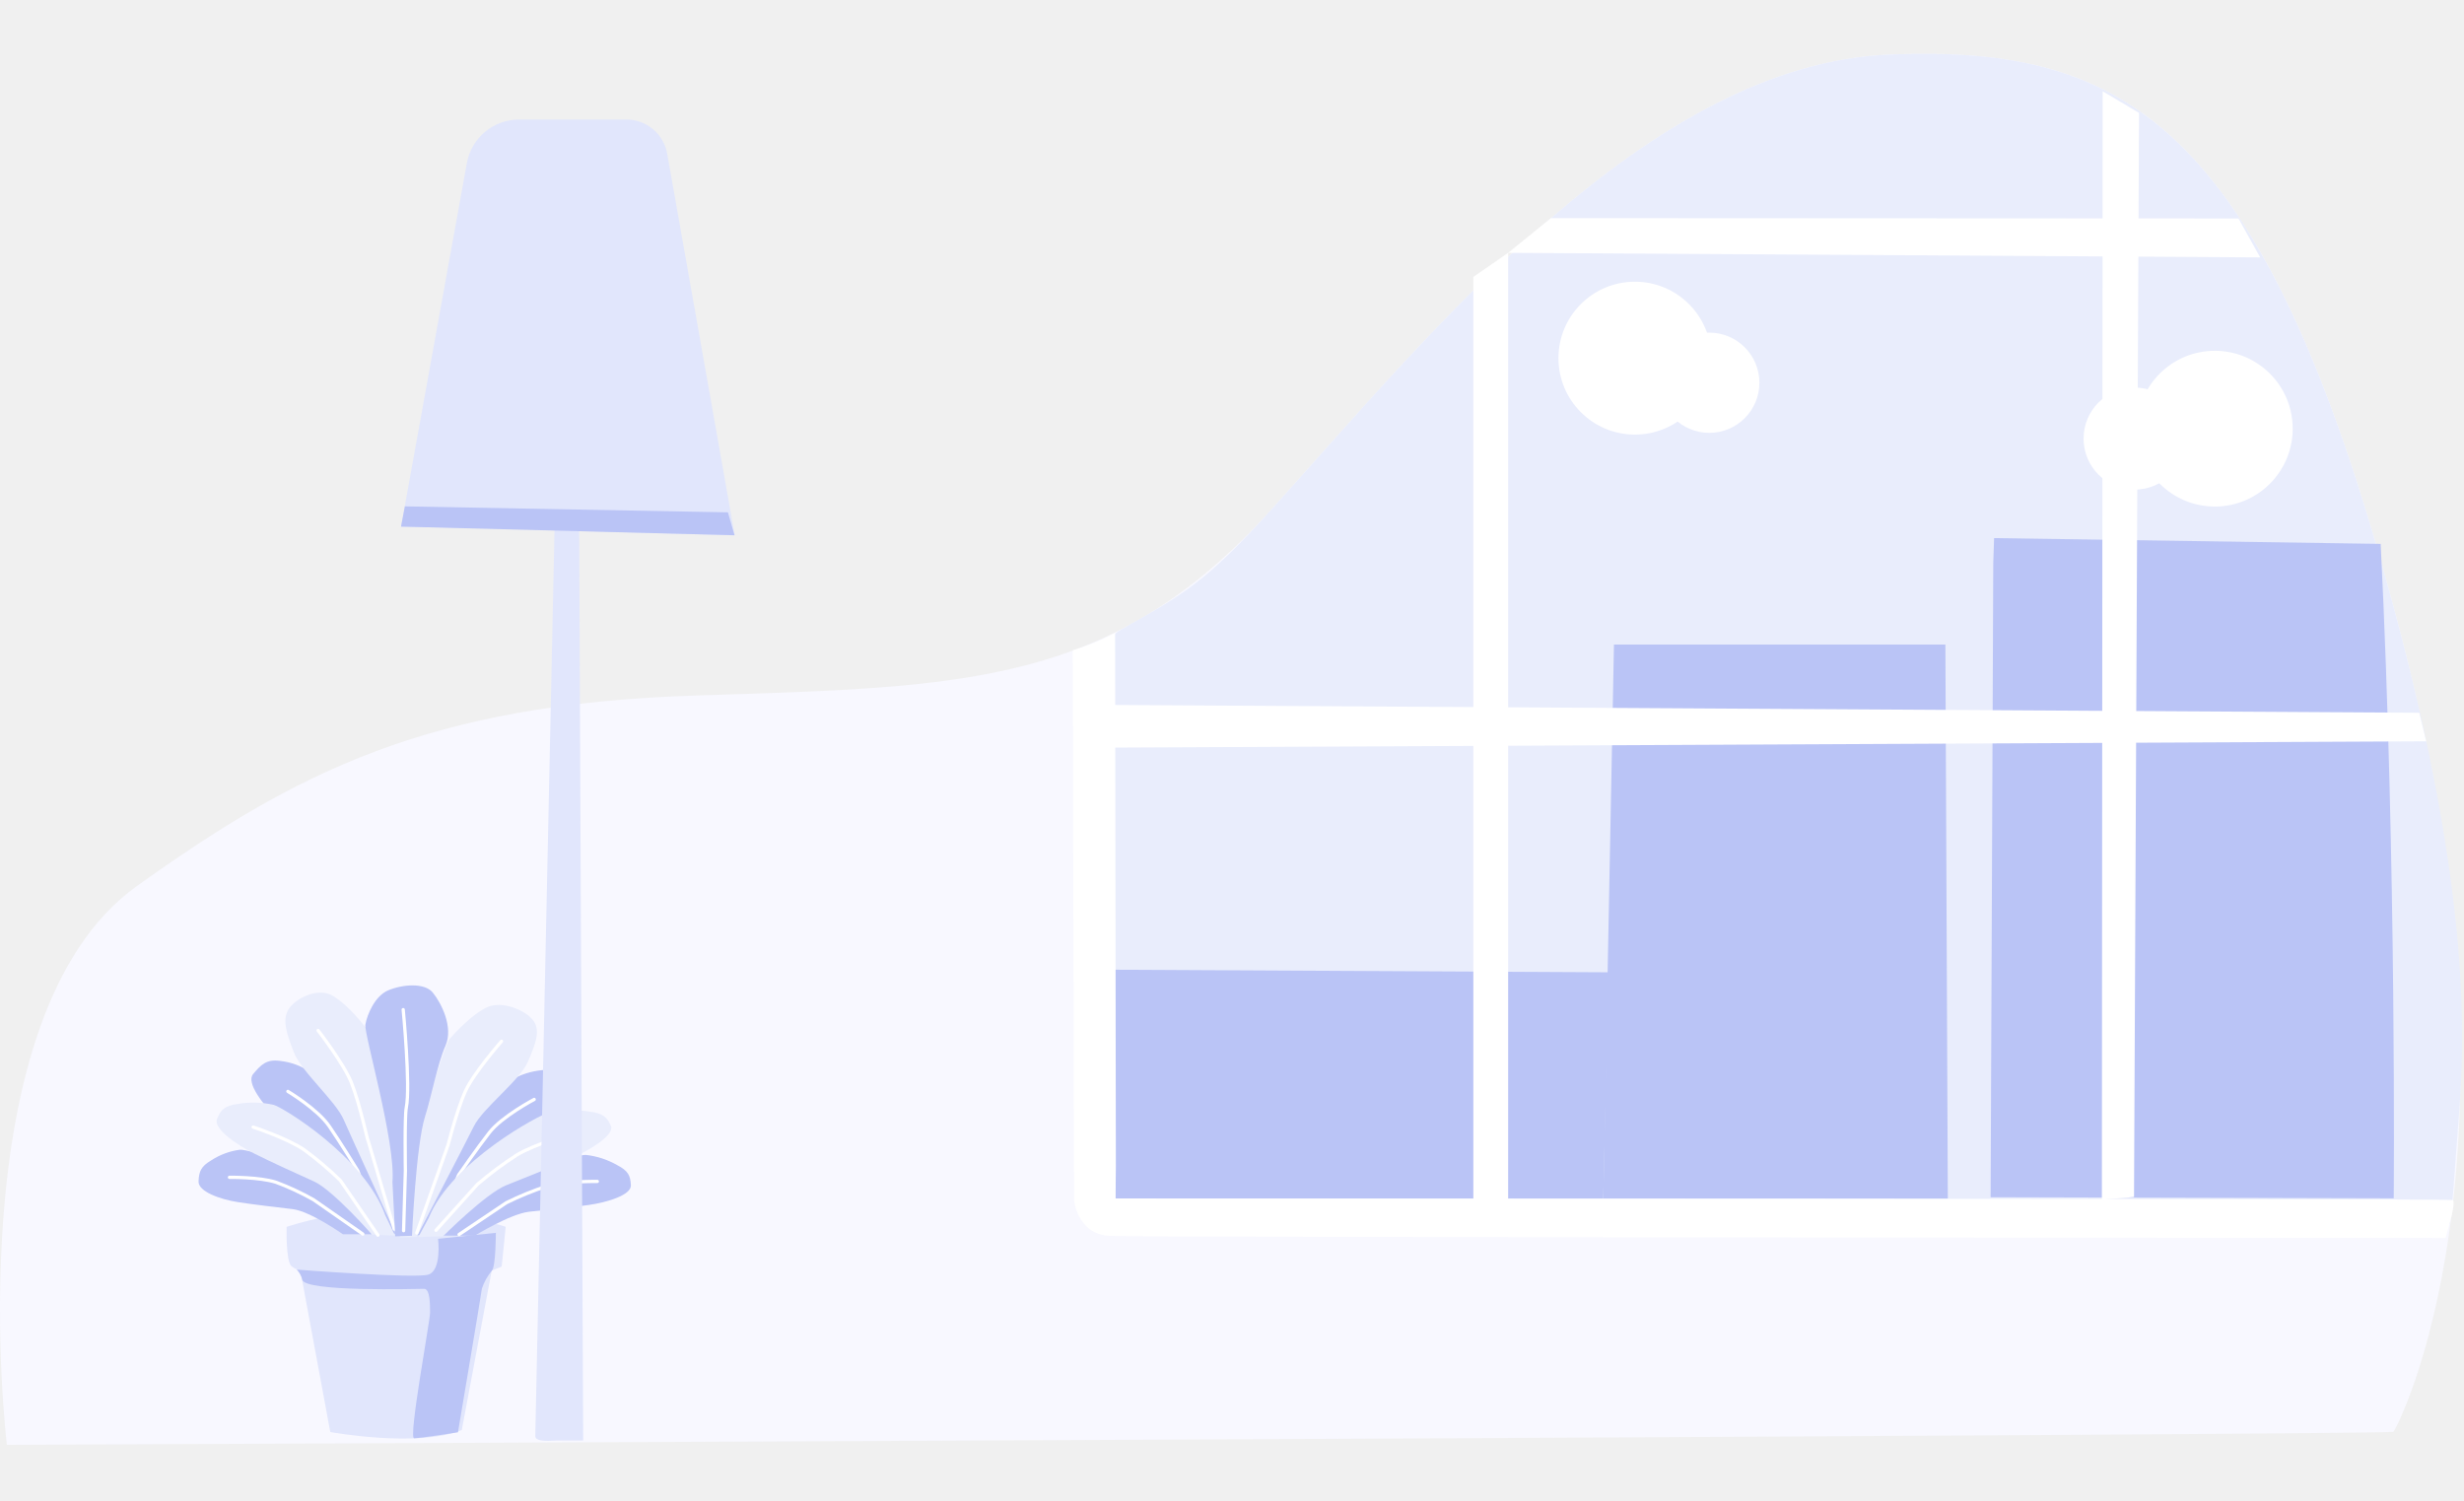
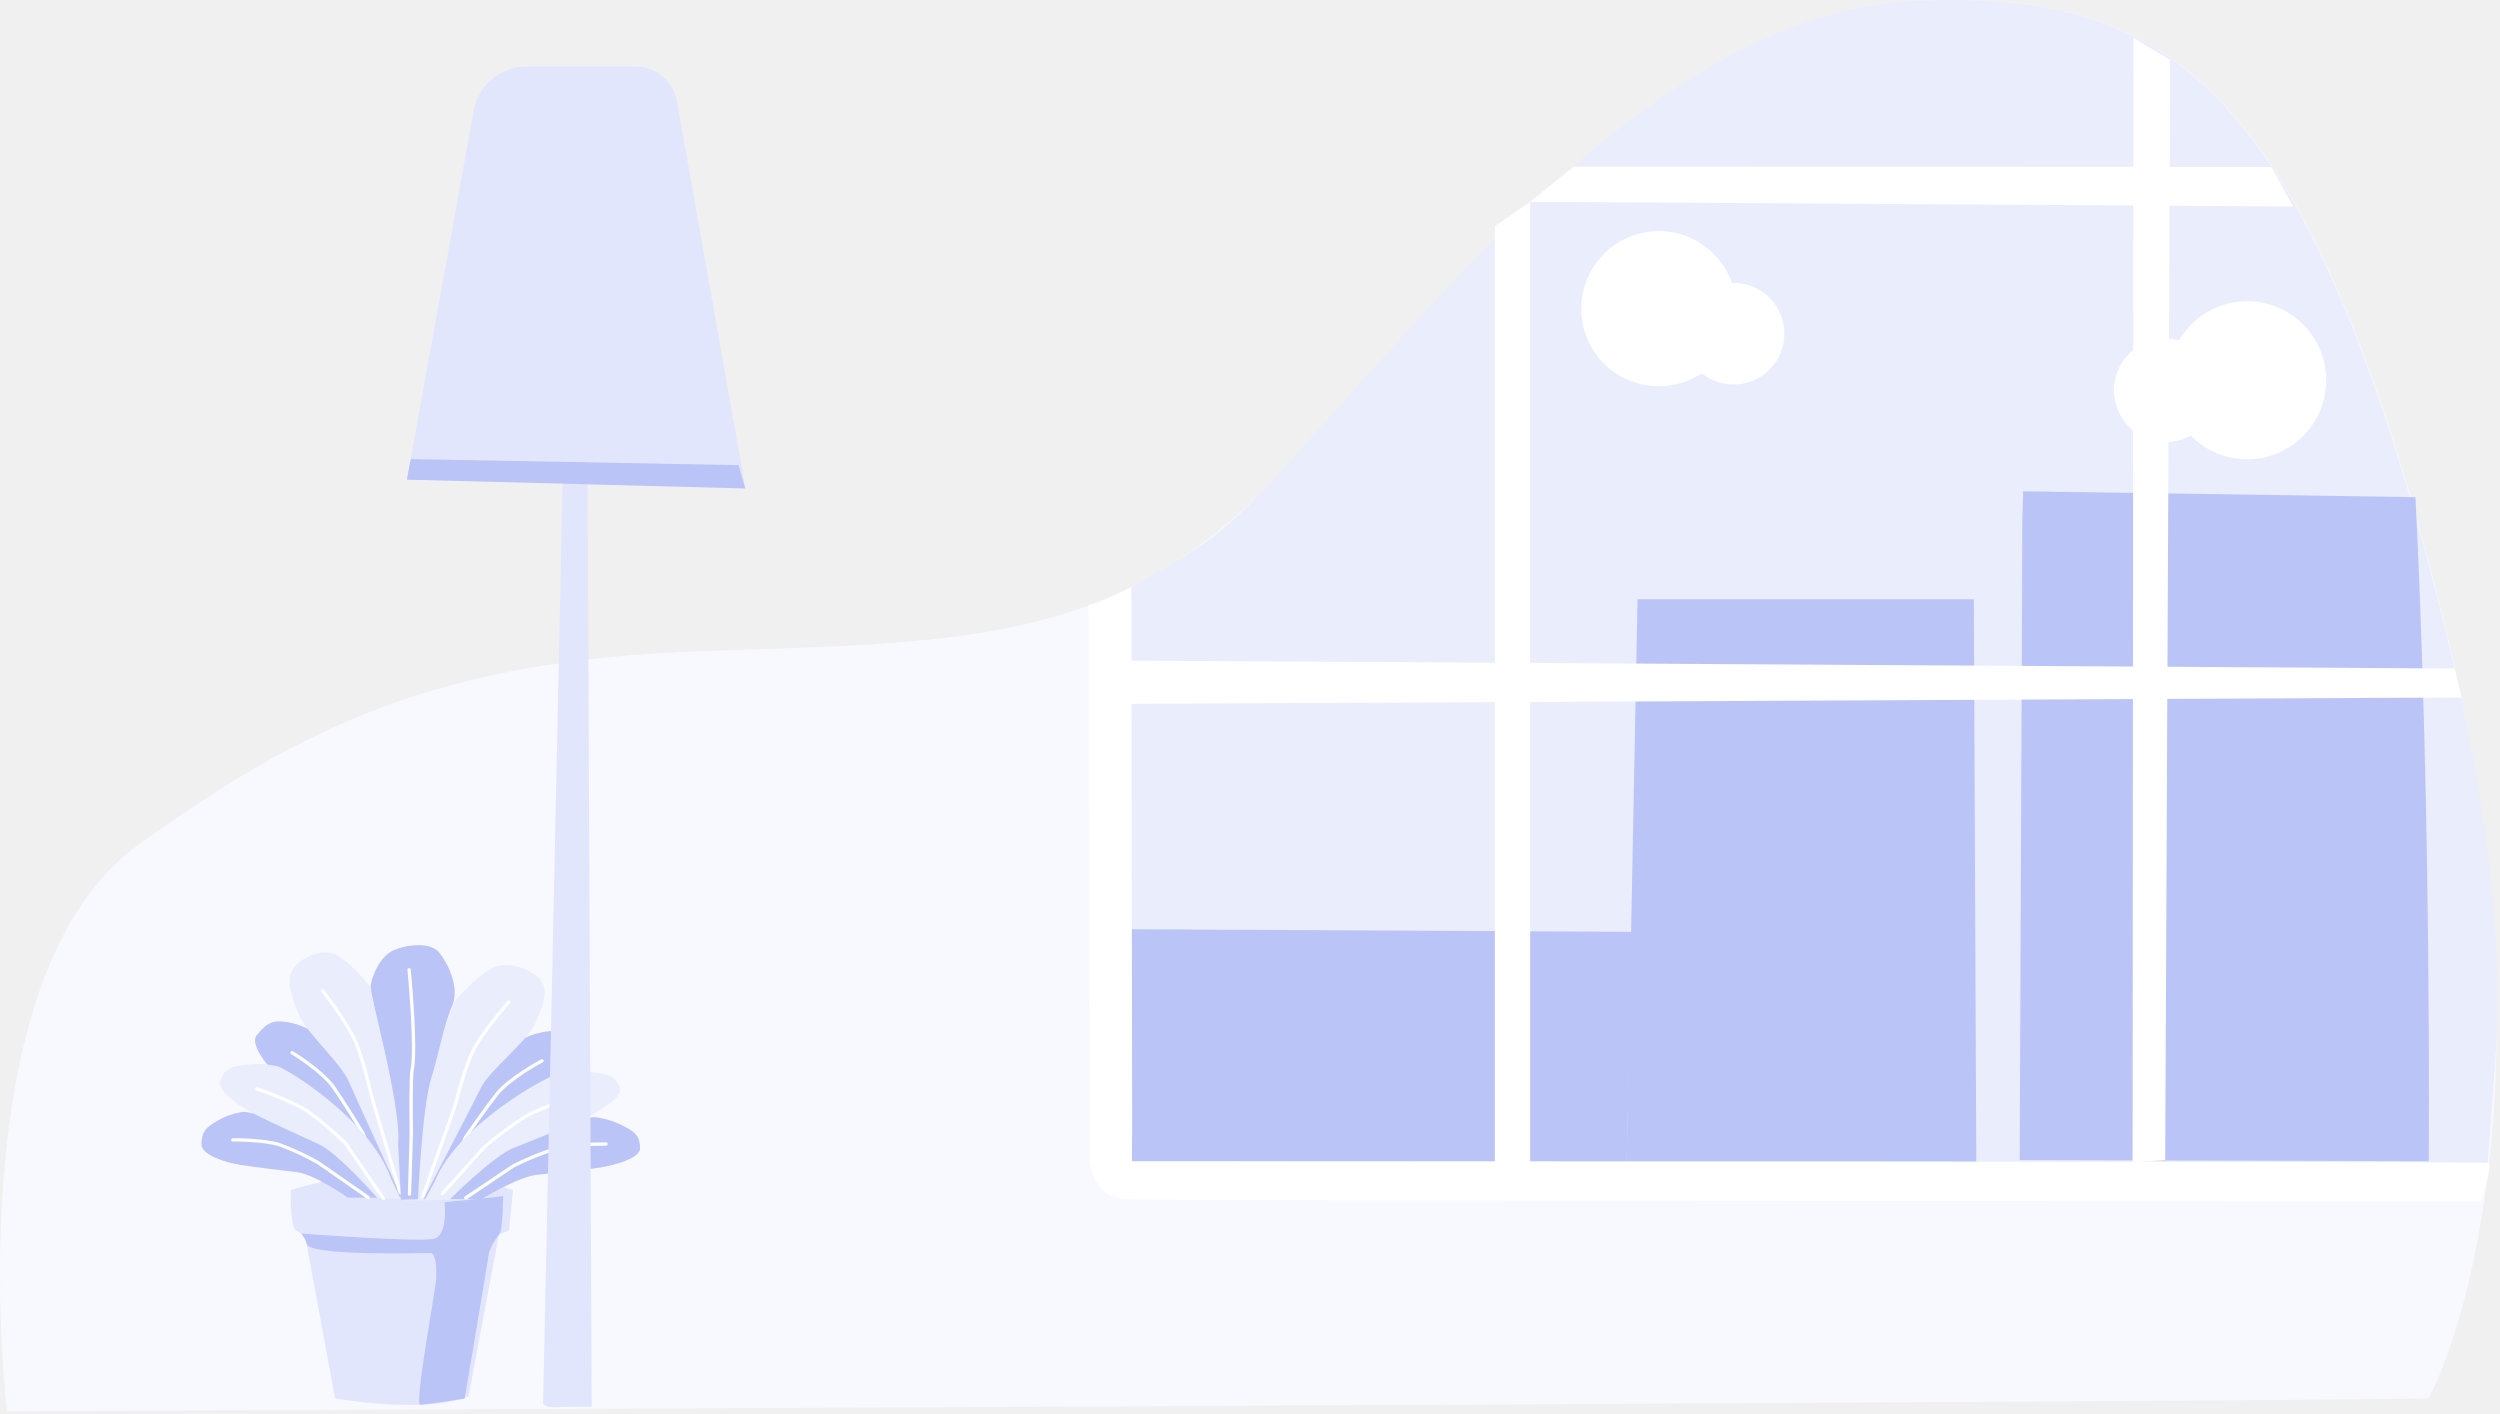
- <svg xmlns="http://www.w3.org/2000/svg" width="504" height="307" viewBox="0 0 566 320" fill="none">
+ <svg xmlns="http://www.w3.org/2000/svg" width="566" height="320" viewBox="0 0 566 320" fill="none">
  <g id="home" clip-path="url(#clip0_3_2)">
    <path id="shape" d="M1.58 319.52C1.58 319.52 -10.36 221.02 31.43 191.17C67.82 165.17 98.09 149.38 159.78 147.39C221.47 145.4 255.29 145.39 292.11 104.61C328.93 63.83 378.71 2.21 434.38 0.14C488.11 -1.86 520.94 15.06 551.78 134.46C582.62 253.86 550.78 315.54 549.78 316.53C549.09 317.24 1.58 319.52 1.58 319.52Z" fill="#F8F8FF" />
    <g id="Flower">
      <path id="Vector" d="M65.84 269.44C65.84 269.44 65.62 277.6 67 278.51C67.593 278.975 68.273 279.315 69 279.51L75.87 316.58C75.87 316.58 96.01 320.24 106.08 316.12L112.95 279.5L115.24 278.58L116.16 269.43C116.16 269.43 91.47 261.2 65.84 269.44Z" fill="#E1E6FC" />
-       <path id="Vector_2" d="M68.15 279.27C68.15 279.27 95.15 281.34 98.34 280.43C101.53 279.52 100.63 272.19 100.63 272.19L113.9 270.82C113.9 270.82 113.9 278.6 112.98 279.52C111.966 280.738 111.189 282.136 110.69 283.64C110.69 284.1 105.2 316.64 105.2 316.64C105.2 316.64 96.5 318.01 95.13 318.01C93.76 318.01 98.79 291.06 98.79 289.17C98.79 287.28 98.79 283.68 97.42 283.68C96.05 283.68 69.58 284.47 69.42 281.52C69.205 280.67 68.766 279.893 68.15 279.27V279.27Z" fill="#BAC4F6" />
+       <path id="Vector_2" d="M68.15 279.27C68.15 279.27 95.15 281.34 98.34 280.43C101.53 279.52 100.63 272.19 100.63 272.19L113.9 270.82C113.9 270.82 113.9 278.6 112.98 279.52C111.966 280.738 111.189 282.136 110.69 283.64C110.69 284.1 105.2 316.64 105.2 316.64C105.2 316.64 96.5 318.01 95.13 318.01C93.76 318.01 98.79 291.06 98.79 289.17C98.79 287.28 98.79 283.68 97.42 283.68C96.05 283.68 69.58 284.47 69.42 281.52C69.205 280.67 68.766 279.893 68.15 279.27Z" fill="#BAC4F6" />
      <path id="Vector_3" d="M78.78 271.15C78.78 271.15 71.25 265.86 67.25 265.38C63.25 264.9 58.61 264.38 54.61 263.76C50.61 263.14 45.51 261.35 45.61 259.01C45.71 256.67 46.19 255.55 48.54 254.16C50.521 252.87 52.766 252.04 55.11 251.73C56.87 251.57 74.93 256.26 82.46 267.47L85.46 271.15H78.78Z" fill="#BAC4F6" />
      <g id="Vector_4">
        <path d="M52.71 258.07C52.71 258.07 59.63 257.98 63.42 259.21C66.383 260.318 69.255 261.655 72.01 263.21L83.34 271.1" fill="#BAC4F6" />
        <path d="M52.71 258.07C52.71 258.07 59.63 257.98 63.42 259.21C66.383 260.318 69.255 261.655 72.01 263.21L83.34 271.1" stroke="white" stroke-width="0.75" stroke-miterlimit="10" stroke-linecap="round" />
      </g>
      <path id="Vector_5" d="M86.71 270.84C86.71 270.84 77.95 258.94 74.54 255.59C71.13 252.24 67.14 248.41 63.85 244.91C60.56 241.41 56.41 236.39 58.16 234.33C59.91 232.27 61.16 230.87 64.35 231.33C66.844 231.597 69.233 232.48 71.3 233.9C73.06 235.04 88.97 250.21 91.3 267.64L93.59 271.17L86.71 270.84Z" fill="#BAC4F6" />
      <path id="Vector_6" d="M66.13 238.33C66.13 238.33 72.95 242.41 75.63 246.33C78.16 249.99 82.17 256.54 82.17 256.54L86.72 269.03" stroke="white" stroke-width="0.75" stroke-miterlimit="10" stroke-linecap="round" />
      <path id="Vector_7" d="M91.09 271.43C91.09 271.43 80.86 249.22 78.95 244.83C77.04 240.44 69.23 233.83 67.5 229.35C65.77 224.87 64.67 221.61 66.5 219.15C68.33 216.69 73.03 214.65 76.03 216.15C78.86 217.53 82.54 221.73 84.12 223.86C85.38 225.54 93.75 255.71 93.06 262.67L94.66 271.58L91.09 271.43Z" fill="#E9EDFC" />
      <path id="Vector_8" d="M73.07 224.33C73.07 224.33 78.94 231.89 80.72 236.33C82.72 241.33 84.72 250.86 84.46 249.33L90.57 269.96" stroke="white" stroke-width="0.75" stroke-miterlimit="10" stroke-linecap="round" />
      <path id="Vector_9" d="M85.48 271.26C85.48 271.26 76.48 260.99 72.09 259C67.7 257.01 62.71 254.76 58.42 252.62C54.13 250.48 48.98 246.85 49.85 244.67C50.72 242.49 51.61 241.61 54.71 241.2C57.418 240.742 60.19 240.817 62.87 241.42C64.87 241.94 83.67 253.3 88.5 266.79L90.73 271.44L85.48 271.26Z" fill="#E9EDFC" />
      <path id="Vector_10" d="M58.15 246.53C58.15 246.53 65.94 249.09 69.81 251.71C72.757 253.867 75.55 256.226 78.17 258.77L86.81 271.35" stroke="white" stroke-width="0.75" stroke-miterlimit="10" stroke-linecap="round" />
      <path id="Vector_11" d="M109.02 271.49C109.02 271.49 117.17 266.49 121.5 265.98C125.83 265.47 130.84 265.04 135.18 264.43C139.52 263.82 145.03 262.13 144.92 259.89C144.81 257.65 144.3 256.58 141.75 255.25C139.561 254.004 137.142 253.215 134.64 252.93C132.73 252.78 113.19 257.25 105.04 267.93L101.75 271.45L109.02 271.49Z" fill="#BAC4F6" />
      <g id="Vector_12">
        <path d="M137.21 259.01C137.21 259.01 129.73 258.92 125.62 260.1C122.433 261.142 119.325 262.412 116.32 263.9L105.45 271.2" fill="#BAC4F6" />
        <path d="M137.21 259.01C137.21 259.01 129.73 258.92 125.62 260.1C122.433 261.142 119.325 262.412 116.32 263.9L105.45 271.2" stroke="white" stroke-width="0.75" stroke-miterlimit="10" stroke-linecap="round" />
      </g>
      <path id="Vector_13" d="M100.43 271.2C100.43 271.2 109.9 259.84 113.6 256.64C117.3 253.44 121.6 249.78 125.17 246.44C128.74 243.1 133.22 238.31 131.32 236.33C129.42 234.35 128.08 233.02 124.62 233.44C121.961 233.68 119.39 234.517 117.1 235.89C115.19 236.97 97.98 251.47 95.46 268.11L92.99 271.48L100.43 271.2Z" fill="#BAC4F6" />
      <path id="Vector_14" d="M122.71 240.17C122.71 240.17 115.33 244.06 112.43 247.77C109.69 251.27 105.36 257.52 105.36 257.52L100.43 269.44" stroke="white" stroke-width="0.75" stroke-miterlimit="10" stroke-linecap="round" />
      <path id="Vector_15" d="M95.71 271.77C95.71 271.77 106.78 250.56 108.84 246.36C110.9 242.16 119.36 235.88 121.23 231.58C123.1 227.28 124.29 224.18 122.33 221.84C120.37 219.5 115.26 217.54 112.02 218.94C108.96 220.26 105.02 224.27 103.27 226.3C101.91 227.91 92.85 256.71 93.59 263.37L91.86 271.88L95.71 271.77Z" fill="#E9EDFC" />
      <path id="Vector_16" d="M94.64 271.5C94.64 271.5 95.53 250.8 97.64 244.08C99.07 239.63 100.47 232.08 102.34 227.83C104.21 223.58 101.34 217.99 99.42 215.64C97.5 213.29 92.42 213.74 89.14 215.13C86.08 216.45 84.32 220.72 83.93 223C83.58 225.08 90.93 250.05 90.15 259.18L90.78 271.62L94.64 271.5Z" fill="#BAC4F6" />
      <path id="Vector_17" d="M115.2 226.82C115.2 226.82 108.85 234.04 106.92 238.27C104.74 243.06 102.57 252.15 102.92 250.65L95.73 270.85" stroke="white" stroke-width="0.75" stroke-miterlimit="10" stroke-linecap="round" />
      <path id="Vector_18" d="M101.77 271.61C101.77 271.61 111.56 261.8 116.26 259.9C120.96 258 126.41 255.9 131.05 253.81C135.69 251.72 141.26 248.3 140.32 246.22C139.38 244.14 138.41 243.3 135.06 242.91C132.126 242.472 129.139 242.543 126.23 243.12C124.03 243.62 103.73 254.46 98.5 267.35L96.09 271.79L101.77 271.61Z" fill="#E9EDFC" />
      <path id="Vector_19" d="M131.35 247.98C131.35 247.98 122.92 250.42 118.74 252.92C115.575 254.96 112.551 257.212 109.69 259.66L100.15 270.24" stroke="white" stroke-width="0.75" stroke-miterlimit="10" stroke-linecap="round" />
      <path id="Vector_20" d="M92.62 219.55C92.62 219.55 94.32 237.28 93.33 242.05C92.92 244.05 93.12 256.52 93.12 256.52L92.71 270.33" stroke="white" stroke-width="0.75" stroke-miterlimit="10" stroke-linecap="round" />
    </g>
    <g id="lamp">
      <path id="Vector_21" d="M127.38 109.26L122.96 317.52C122.96 319.01 126.96 318.52 127.96 318.52H133.96L133.04 109.6L168.78 110.6L153.26 22.93C152.872 20.73 151.721 18.737 150.009 17.301C148.297 15.865 146.134 15.079 143.9 15.08H119.24C116.384 15.072 113.616 16.07 111.422 17.898C109.228 19.727 107.747 22.269 107.24 25.08L92.13 108.61L127.38 109.26Z" fill="#E1E6FC" />
      <path id="Vector_22" d="M93 103.94L167.21 105.31L168.73 110.58L92.12 108.59L93 103.94Z" fill="#BAC4F6" />
    </g>
    <g id="window">
-       <path id="Vector_23" d="M251.99 241.61C255.38 200.61 242.75 140.61 257.49 132.26C272.04 124.03 277 121.34 292.1 104.61C328.91 63.82 378.66 2.2 434.38 0.14C488.11 -1.86 520.94 15.06 551.78 134.46C567.2 194.16 566.29 225.7 564.78 244.55C563.96 254.92 563.14 268.42 562.64 268.91C561.95 269.62 249.18 275.66 251.99 241.61Z" fill="#E9EDFC" />
-       <path id="Vector_24" d="M457.87 116.83L457.26 262.64L549.86 262.89C549.86 262.89 550.53 186.1 546.86 112.56L458.06 111.23L457.87 116.83Z" fill="#BAC4F6" />
-       <path id="Vector_25" d="M370.74 135.68L368.28 262.98H447.43L446.87 135.68H370.74Z" fill="#BAC4F6" />
-       <path id="Vector_26" d="M255.8 210.38L369.56 210.97L368.28 262.98L256.23 262.94L255.8 210.38Z" fill="#BAC4F6" />
-       <path id="Vector_27" d="M246.43 137L246.71 263.25C246.71 263.25 247.4 271.19 254.99 271.53C262.58 271.87 561.74 272 561.74 272C561.74 272 564.41 263.63 563.38 263.28C562.35 262.93 256.23 262.94 256.23 262.94C256.23 262.94 256.32 258.47 256.32 255.61C256.32 252.43 256.15 133.02 256.15 133.02C253.051 134.668 249.795 136.001 246.43 137V137Z" fill="white" />
-       <path id="Vector_28" d="M253.03 149.54L555.72 151.35L557.32 157.91L253.03 159.37V149.54Z" fill="white" />
-       <path id="Vector_29" d="M338.44 51.23V263.2L346.43 263.82V45.7L338.44 51.23Z" fill="white" />
-       <path id="Vector_30" d="M483 8.58L482.82 263.2L490.2 262.59L491.35 13.55L483 8.58Z" fill="white" />
-       <path id="Vector_31" d="M346.43 45.7L519.18 46.75L514.21 37.8L356.26 37.72L346.43 45.7Z" fill="white" />
-       <path id="Vector_32" d="M375.55 87.45C385.248 87.45 393.11 79.588 393.11 69.89C393.11 60.192 385.248 52.33 375.55 52.33C365.852 52.33 357.99 60.192 357.99 69.89C357.99 79.588 365.852 87.45 375.55 87.45Z" fill="white" />
-       <path id="Vector_33" d="M392.64 87.05C398.997 87.05 404.15 81.897 404.15 75.54C404.15 69.183 398.997 64.03 392.64 64.03C386.283 64.03 381.13 69.183 381.13 75.54C381.13 81.897 386.283 87.05 392.64 87.05Z" fill="white" />
-       <path id="Vector_34" d="M508.76 103.98C518.64 103.98 526.65 95.97 526.65 86.09C526.65 76.21 518.64 68.2 508.76 68.2C498.88 68.2 490.87 76.21 490.87 86.09C490.87 95.97 498.88 103.98 508.76 103.98Z" fill="white" />
-       <path id="Vector_35" d="M490.33 100.09C496.803 100.09 502.05 94.843 502.05 88.37C502.05 81.897 496.803 76.65 490.33 76.65C483.857 76.65 478.61 81.897 478.61 88.37C478.61 94.843 483.857 100.09 490.33 100.09Z" fill="white" />
+       <path id="sky" d="M251.831 241.618C255.221 200.618 242.591 140.618 257.331 132.268C271.881 124.038 276.841 121.348 291.941 104.618C328.751 63.828 378.501 2.208 434.221 0.148C487.951 -1.852 520.781 15.068 551.621 134.468C567.041 194.168 566.131 225.708 564.621 244.558C563.801 254.928 562.981 268.428 562.481 268.918C561.791 269.628 249.021 275.668 251.831 241.618Z" fill="#E9EDFC" />
+       <path id="Vector_23" d="M457.87 116.83L457.26 262.64L549.86 262.89C549.86 262.89 550.53 186.1 546.86 112.56L458.06 111.23L457.87 116.83Z" fill="#BAC4F6" />
+       <path id="Vector_24" d="M370.74 135.68L368.28 262.98H447.43L446.87 135.68H370.74Z" fill="#BAC4F6" />
+       <path id="Vector_25" d="M255.8 210.38L369.56 210.97L368.28 262.98L256.23 262.94L255.8 210.38Z" fill="#BAC4F6" />
+       <path id="Vector_26" d="M246.43 137L246.71 263.25C246.71 263.25 247.4 271.19 254.99 271.53C262.58 271.87 561.74 272 561.74 272C561.74 272 564.41 263.63 563.38 263.28C562.35 262.93 256.23 262.94 256.23 262.94C256.23 262.94 256.32 258.47 256.32 255.61C256.32 252.43 256.15 133.02 256.15 133.02C253.051 134.668 249.795 136.001 246.43 137Z" fill="white" />
+       <path id="Vector_27" d="M253.03 149.54L555.72 151.35L557.32 157.91L253.03 159.37V149.54Z" fill="white" />
+       <path id="Vector_28" d="M338.44 51.23V263.2L346.43 263.82V45.7L338.44 51.23Z" fill="white" />
+       <path id="Vector_29" d="M483 8.58L482.82 263.2L490.2 262.59L491.35 13.55L483 8.58Z" fill="white" />
+       <path id="Vector_30" d="M346.43 45.7L519.18 46.75L514.21 37.8L356.26 37.72L346.43 45.7Z" fill="white" />
+       <g id="clowed">
+         <path id="Vector_31" d="M375.55 87.45C385.248 87.45 393.11 79.588 393.11 69.89C393.11 60.192 385.248 52.33 375.55 52.33C365.852 52.33 357.99 60.192 357.99 69.89C357.99 79.588 365.852 87.45 375.55 87.45Z" fill="white" />
+         <path id="Vector_32" d="M392.481 87.058C398.837 87.058 403.991 81.905 403.991 75.548C403.991 69.191 398.837 64.038 392.481 64.038C386.124 64.038 380.971 69.191 380.971 75.548C380.971 81.905 386.124 87.058 392.481 87.058Z" fill="white" />
+       </g>
+       <g id="clowed_2">
+         <path id="Vector_33" d="M508.76 103.98C518.64 103.98 526.65 95.97 526.65 86.09C526.65 76.21 518.64 68.2 508.76 68.2C498.88 68.2 490.87 76.21 490.87 86.09C490.87 95.97 498.88 103.98 508.76 103.98Z" fill="white" />
+         <path id="Vector_34" d="M490.33 100.09C496.803 100.09 502.05 94.843 502.05 88.37C502.05 81.897 496.803 76.65 490.33 76.65C483.857 76.65 478.61 81.897 478.61 88.37C478.61 94.843 483.857 100.09 490.33 100.09Z" fill="white" />
+       </g>
    </g>
  </g>
  <defs>
    <clipPath id="clip0_3_2">
      <rect width="565.57" height="319.52" fill="white" />
    </clipPath>
  </defs>
</svg>
